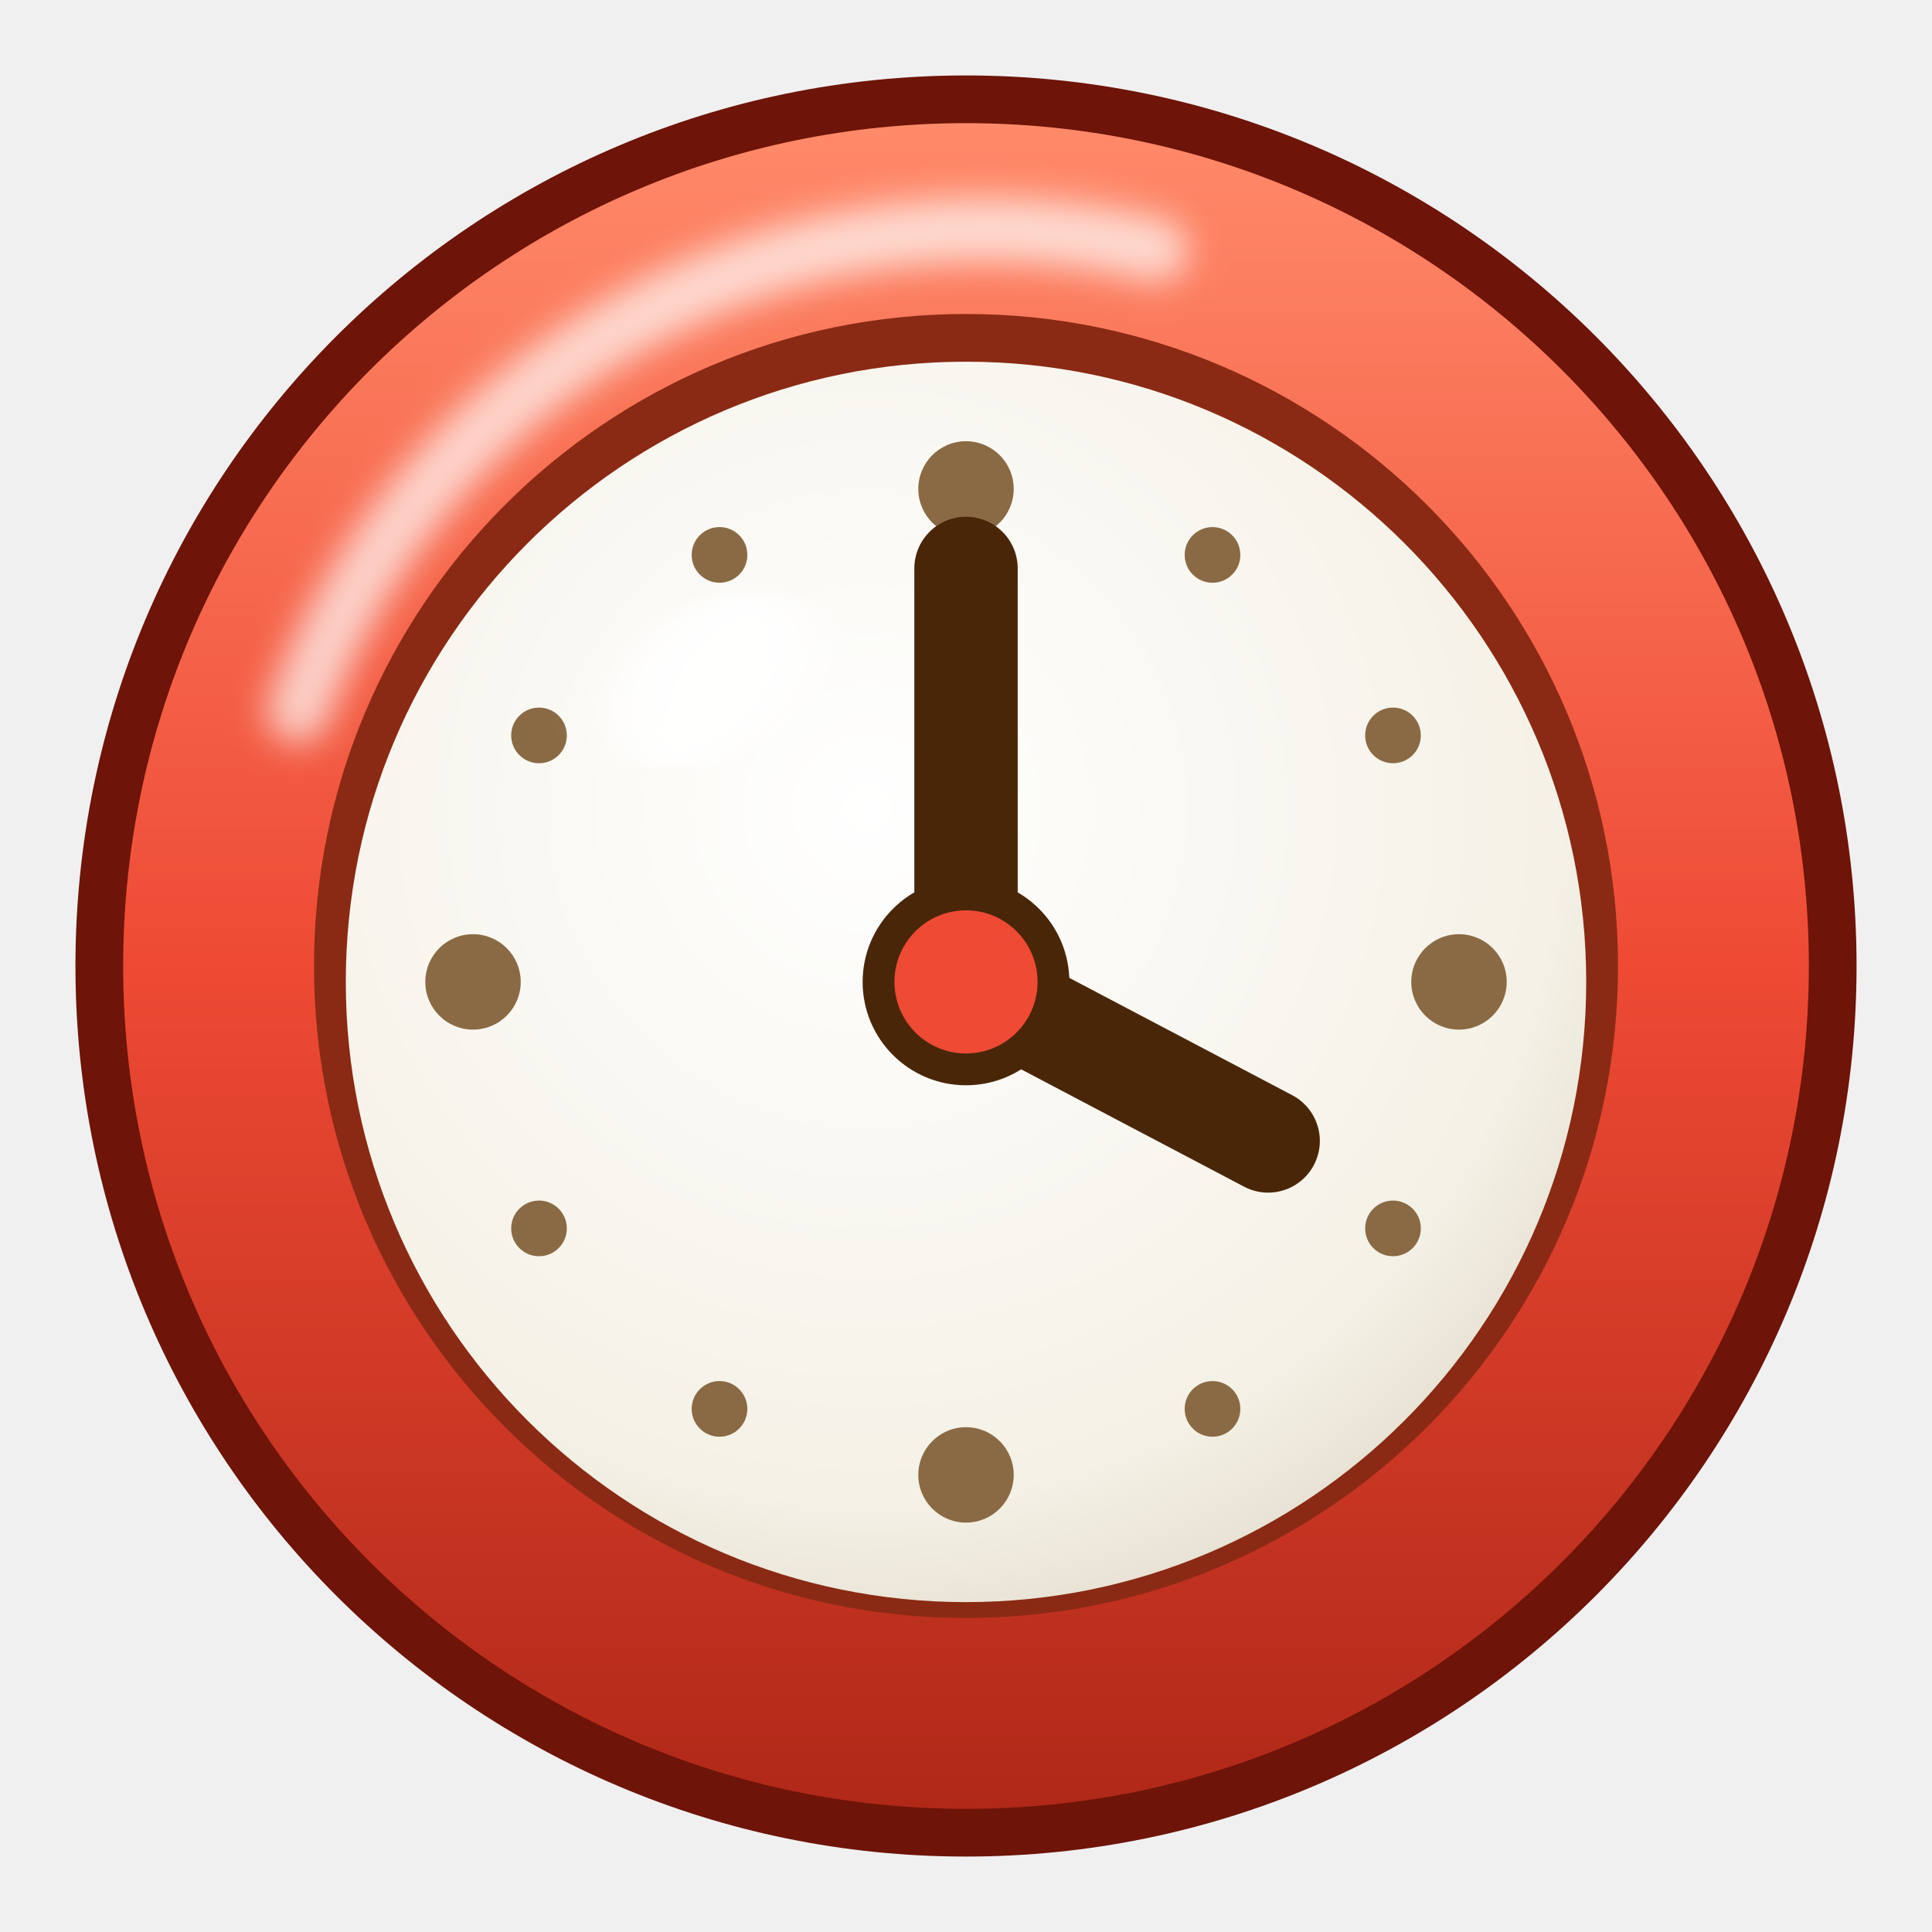
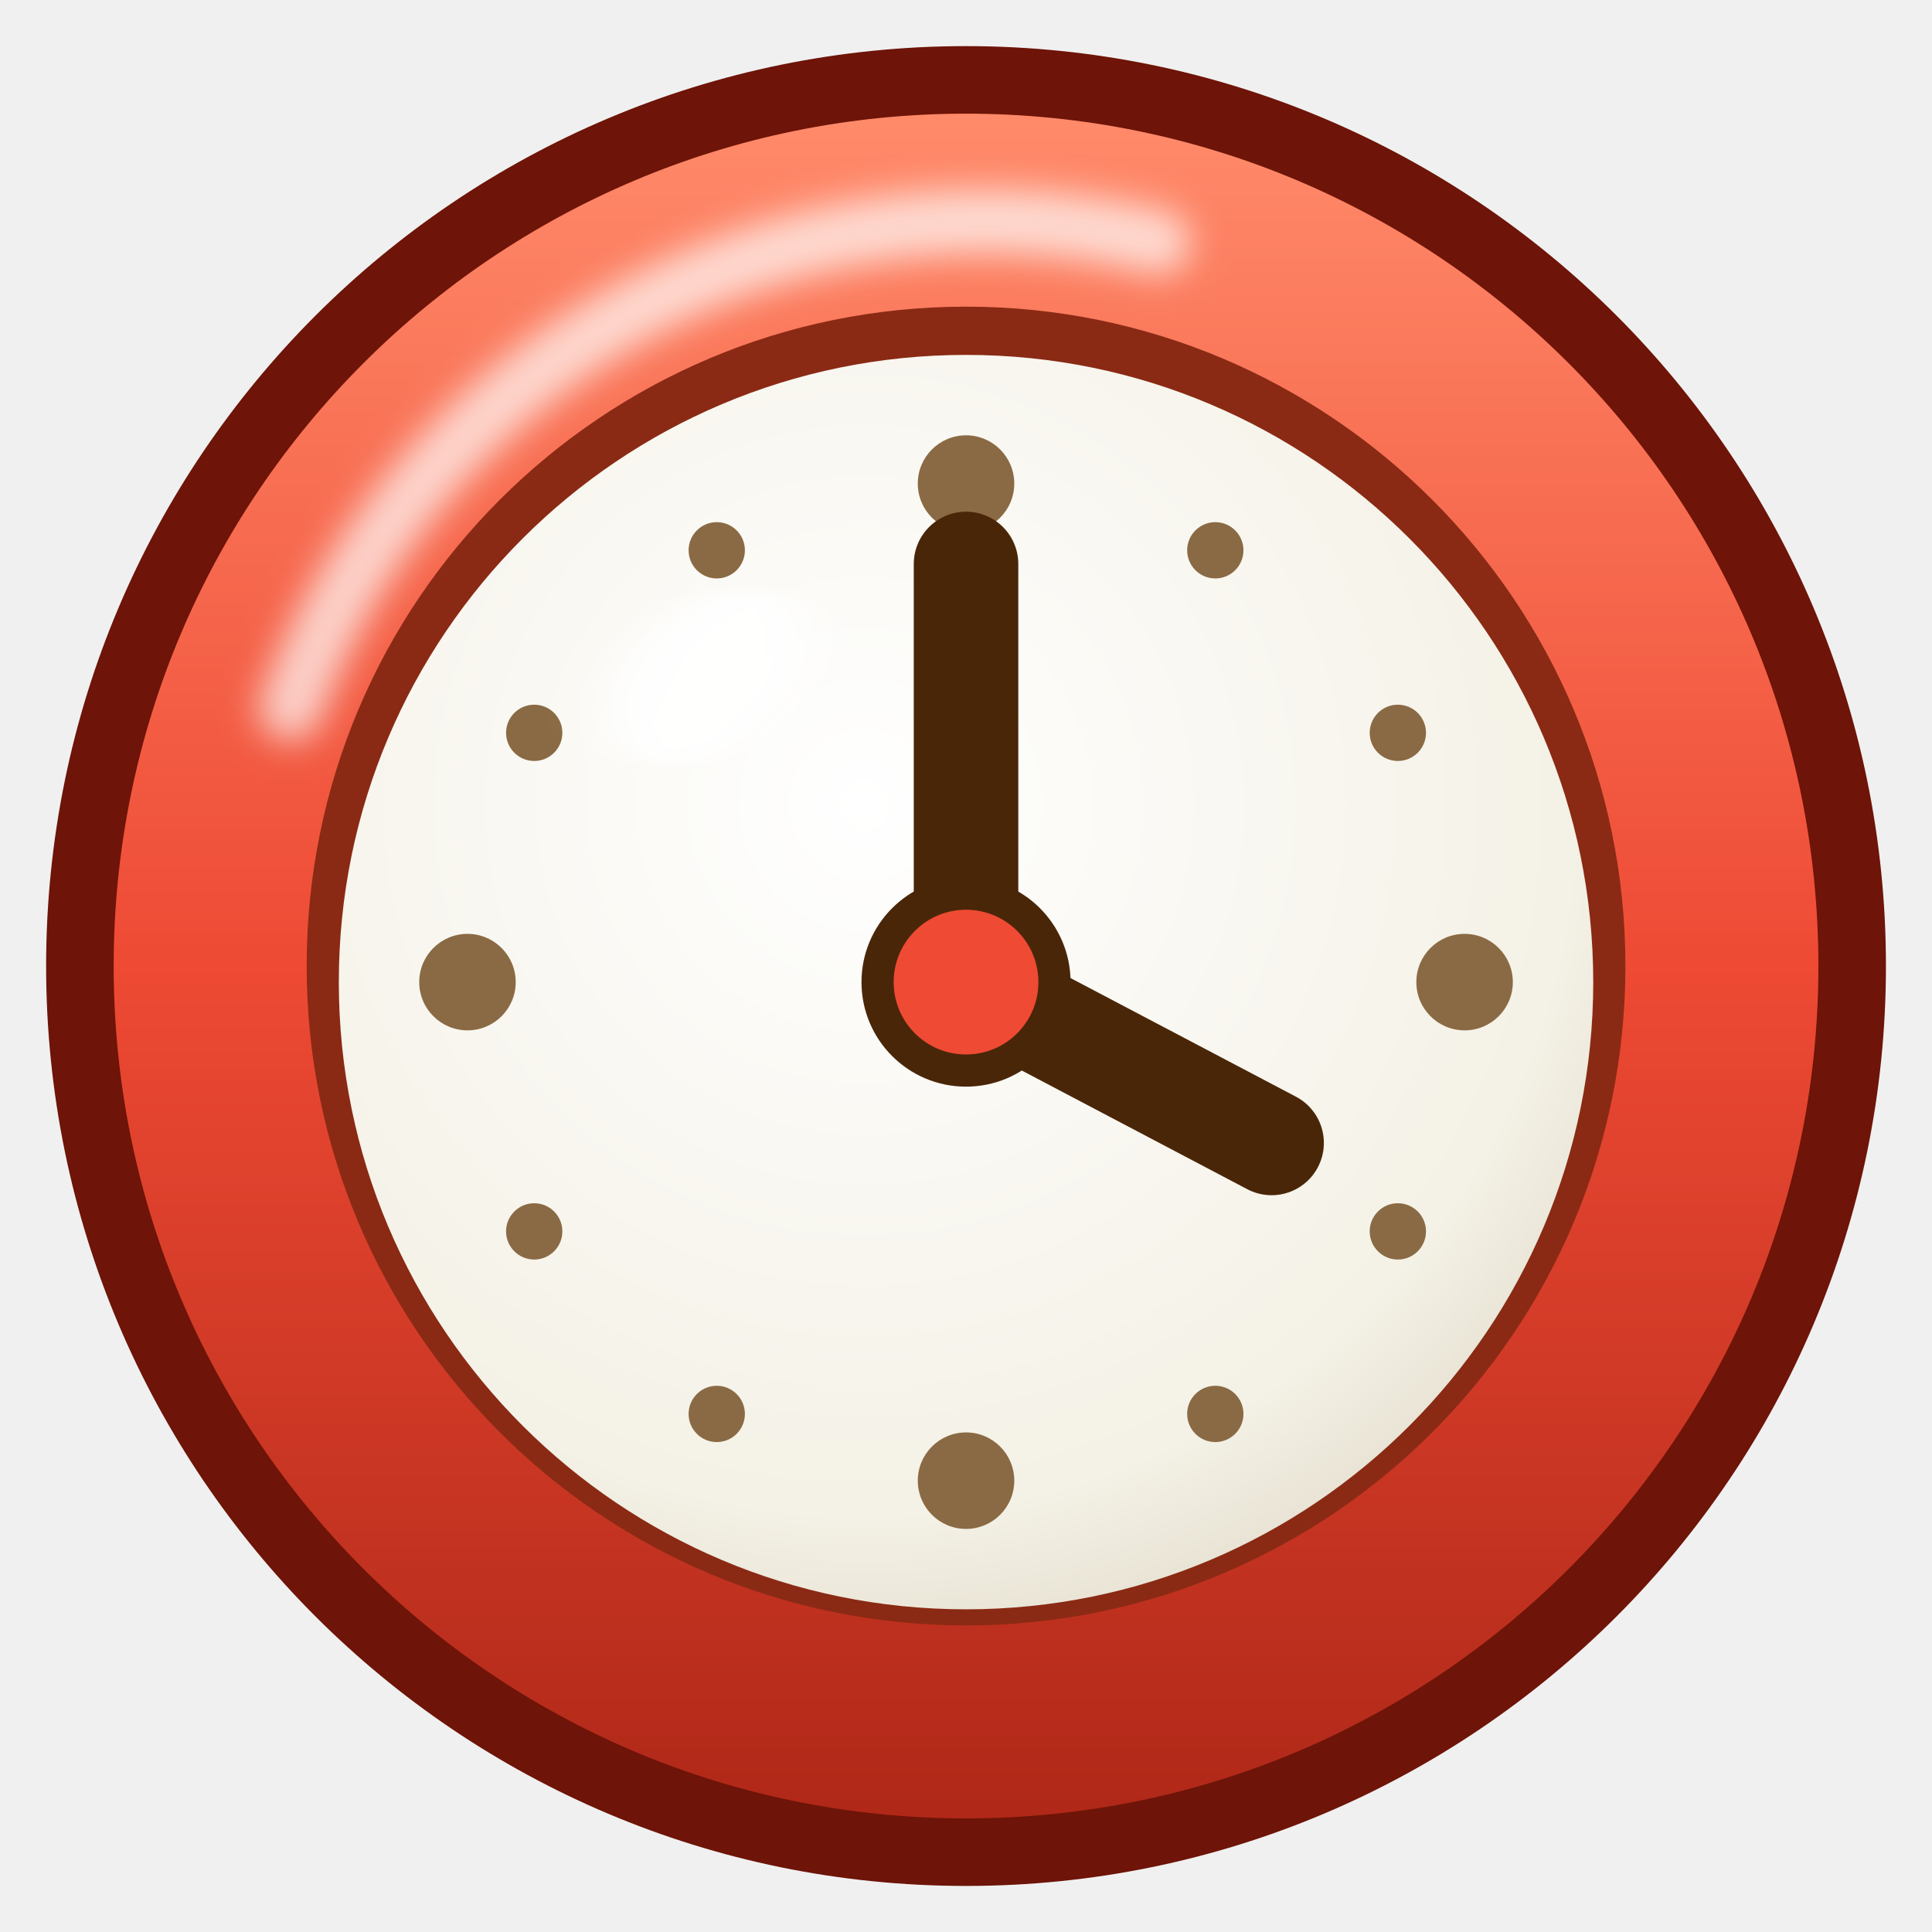
<svg xmlns="http://www.w3.org/2000/svg" width="256" height="256" viewBox="0 0 256 256">
  <defs>
    <filter id="b1" x="-60%" y="-60%" width="220%" height="220%">
      <feGaussianBlur stdDeviation="1.2" />
    </filter>
    <filter id="b2" x="-60%" y="-60%" width="220%" height="220%">
      <feGaussianBlur stdDeviation="2.2" />
    </filter>
    <filter id="b3" x="-60%" y="-60%" width="220%" height="220%">
      <feGaussianBlur stdDeviation="3.5" />
    </filter>
    <filter id="b5" x="-60%" y="-60%" width="220%" height="220%">
      <feGaussianBlur stdDeviation="5" />
    </filter>
    <filter id="b8" x="-60%" y="-60%" width="220%" height="220%">
      <feGaussianBlur stdDeviation="8" />
    </filter>
    <filter id="b12" x="-60%" y="-60%" width="220%" height="220%">
      <feGaussianBlur stdDeviation="12" />
    </filter>
    <linearGradient id="g17" x1="0" y1="0" x2="0" y2="1">
      <stop offset="0" stop-color="#ff8a6a" />
      <stop offset="0.5" stop-color="#ee4a34" />
      <stop offset="1" stop-color="#b02818" />
    </linearGradient>
    <circle id="p18" cx="128" cy="128" r="106" />
    <clipPath id="p18c">
      <use href="#p18" />
    </clipPath>
    <radialGradient id="g19" cx="0.42" cy="0.36" r="0.8">
      <stop offset="0" stop-color="#ffffff" />
      <stop offset="0.7" stop-color="#f4f1e6" />
      <stop offset="1" stop-color="#d8d0bc" />
    </radialGradient>
  </defs>
-   <g transform="translate(-6.86 -6.86) scale(1.0536)">
+   <g transform="translate(-8.38 -8.38) scale(1.0655)">
    <g>
-       <use href="#p18" fill="#6e1408" stroke="#6e1408" stroke-width="12" stroke-linejoin="round" stroke-linecap="round" />
+       <use href="#p18" fill="#6e1408" stroke="#6e1408" stroke-width="16.8" stroke-linejoin="round" stroke-linecap="round" />
      <use href="#p18" fill="url(#g17)" />
      <g clip-path="url(#p18c)">
        <path d="M44 96 A 92 92 0 0 1 152 38" fill="none" stroke="#fff" stroke-width="8" stroke-linecap="round" stroke-linejoin="round" opacity="0.7" filter="url(#b2)" />
      </g>
    </g>
    <circle cx="128" cy="128" r="82" fill="#8a2a14" />
    <circle cx="128" cy="130" r="78" fill="url(#g19)" />
    <circle cx="190.0" cy="130.0" r="6" fill="#8a6a44" />
    <circle cx="181.7" cy="161.0" r="3.5" fill="#8a6a44" />
    <circle cx="159.0" cy="183.7" r="3.5" fill="#8a6a44" />
    <circle cx="128.0" cy="192.0" r="6" fill="#8a6a44" />
    <circle cx="97.0" cy="183.7" r="3.5" fill="#8a6a44" />
    <circle cx="74.3" cy="161.0" r="3.5" fill="#8a6a44" />
    <circle cx="66.0" cy="130.0" r="6" fill="#8a6a44" />
    <circle cx="74.3" cy="99.0" r="3.5" fill="#8a6a44" />
    <circle cx="97.0" cy="76.3" r="3.5" fill="#8a6a44" />
    <circle cx="128.0" cy="68.0" r="6" fill="#8a6a44" />
    <circle cx="159.0" cy="76.3" r="3.5" fill="#8a6a44" />
    <circle cx="181.7" cy="99.0" r="3.5" fill="#8a6a44" />
    <path d="M128 130 V78" fill="none" stroke="#4a2608" stroke-width="13" stroke-linecap="round" stroke-linejoin="round" opacity="1" />
    <path d="M128 130 L166 150" fill="none" stroke="#4a2608" stroke-width="13" stroke-linecap="round" stroke-linejoin="round" opacity="1" />
    <circle cx="128" cy="130" r="11" fill="#ee4a34" stroke="#4a2608" stroke-width="4" />
    <ellipse cx="96" cy="92" rx="14" ry="9" fill="#fff" opacity="0.9" filter="url(#b2)" transform="rotate(-35 96 92)" />
  </g>
</svg>
